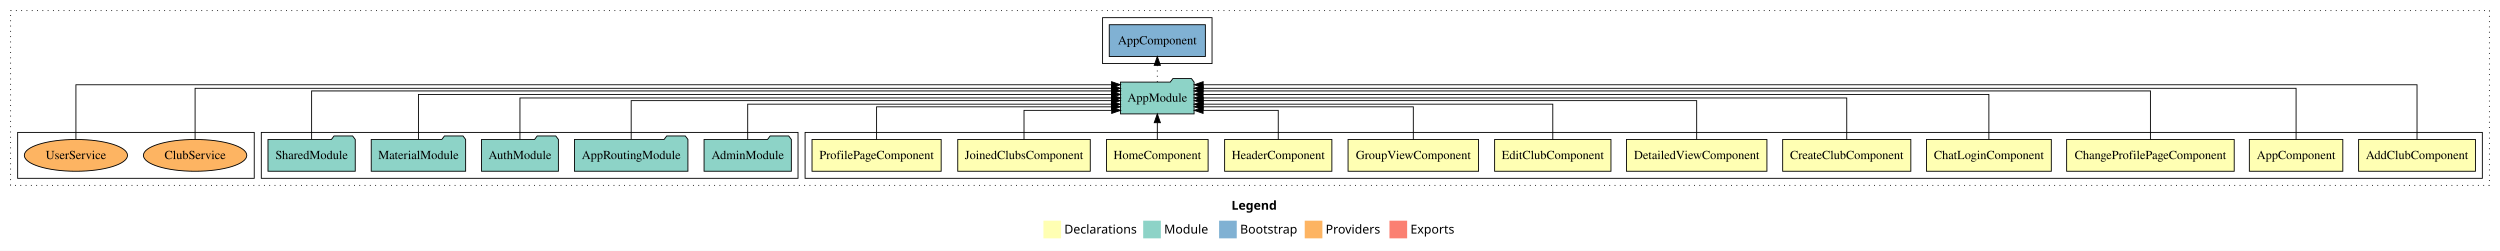
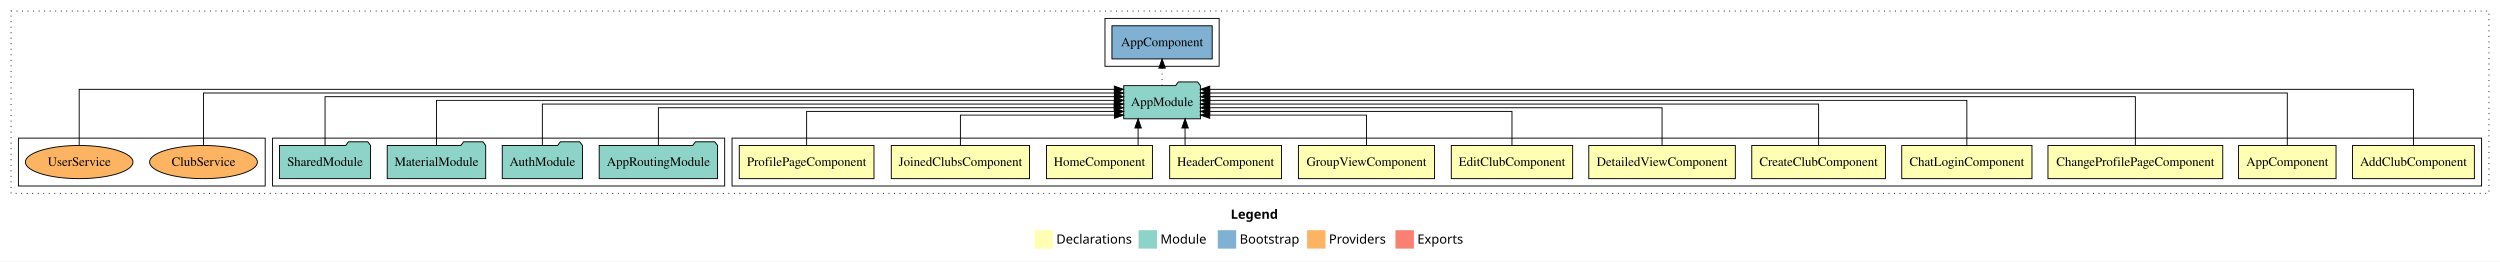
- <svg xmlns="http://www.w3.org/2000/svg" width="2832pt" height="284pt" viewBox="0.00 0.00 2832.00 284.00">
+ <svg xmlns="http://www.w3.org/2000/svg" width="2715pt" height="284pt" viewBox="0.00 0.00 2715.00 284.00">
  <g id="graph0" class="graph" transform="scale(1 1) rotate(0) translate(4 280)">
-     <polygon fill="#ffffff" stroke="transparent" points="-4,4 -4,-280 2828,-280 2828,4 -4,4" />
-     <text text-anchor="start" x="1391.009" y="-42.4" font-family="sans-serif" font-weight="bold" font-size="14.00" fill="#000000">Legend</text>
-     <polygon fill="#ffffb3" stroke="transparent" points="1178,-10 1178,-30 1198,-30 1198,-10 1178,-10" />
-     <text text-anchor="start" x="1201.629" y="-15.4" font-family="sans-serif" font-size="14.00" fill="#000000">  Declarations</text>
-     <polygon fill="#8dd3c7" stroke="transparent" points="1291,-10 1291,-30 1311,-30 1311,-10 1291,-10" />
-     <text text-anchor="start" x="1314.725" y="-15.4" font-family="sans-serif" font-size="14.00" fill="#000000">  Module</text>
-     <polygon fill="#80b1d3" stroke="transparent" points="1377,-10 1377,-30 1397,-30 1397,-10 1377,-10" />
-     <text text-anchor="start" x="1400.781" y="-15.4" font-family="sans-serif" font-size="14.00" fill="#000000">  Bootstrap</text>
-     <polygon fill="#fdb462" stroke="transparent" points="1474,-10 1474,-30 1494,-30 1494,-10 1474,-10" />
-     <text text-anchor="start" x="1497.673" y="-15.4" font-family="sans-serif" font-size="14.00" fill="#000000">  Providers</text>
-     <polygon fill="#fb8072" stroke="transparent" points="1570,-10 1570,-30 1590,-30 1590,-10 1570,-10" />
-     <text text-anchor="start" x="1593.726" y="-15.4" font-family="sans-serif" font-size="14.00" fill="#000000">  Exports</text>
+     <polygon fill="#ffffff" stroke="transparent" points="-4,4 -4,-280 2711,-280 2711,4 -4,4" />
+     <text text-anchor="start" x="1332.509" y="-42.4" font-family="sans-serif" font-weight="bold" font-size="14.00" fill="#000000">Legend</text>
+     <polygon fill="#ffffb3" stroke="transparent" points="1119.5,-10 1119.5,-30 1139.5,-30 1139.5,-10 1119.5,-10" />
+     <text text-anchor="start" x="1143.129" y="-15.4" font-family="sans-serif" font-size="14.00" fill="#000000">  Declarations</text>
+     <polygon fill="#8dd3c7" stroke="transparent" points="1232.5,-10 1232.5,-30 1252.5,-30 1252.5,-10 1232.5,-10" />
+     <text text-anchor="start" x="1256.225" y="-15.4" font-family="sans-serif" font-size="14.00" fill="#000000">  Module</text>
+     <polygon fill="#80b1d3" stroke="transparent" points="1318.5,-10 1318.5,-30 1338.5,-30 1338.5,-10 1318.5,-10" />
+     <text text-anchor="start" x="1342.281" y="-15.4" font-family="sans-serif" font-size="14.00" fill="#000000">  Bootstrap</text>
+     <polygon fill="#fdb462" stroke="transparent" points="1415.5,-10 1415.5,-30 1435.5,-30 1435.5,-10 1415.5,-10" />
+     <text text-anchor="start" x="1439.173" y="-15.4" font-family="sans-serif" font-size="14.00" fill="#000000">  Providers</text>
+     <polygon fill="#fb8072" stroke="transparent" points="1511.5,-10 1511.5,-30 1531.5,-30 1531.5,-10 1511.5,-10" />
+     <text text-anchor="start" x="1535.226" y="-15.4" font-family="sans-serif" font-size="14.00" fill="#000000">  Exports</text>
    <g id="clust1" class="cluster">
-       <polygon fill="none" stroke="#000000" stroke-dasharray="1,5" points="8,-70 8,-268 2816,-268 2816,-70 8,-70" />
+       <polygon fill="none" stroke="#000000" stroke-dasharray="1,5" points="8,-70 8,-268 2699,-268 2699,-70 8,-70" />
    </g>
    <g id="clust2" class="cluster">
-       <polygon fill="none" stroke="#000000" points="908,-78 908,-130 2808,-130 2808,-78 908,-78" />
+       <polygon fill="none" stroke="#000000" points="791,-78 791,-130 2691,-130 2691,-78 791,-78" />
    </g>
    <g id="clust15" class="cluster">
-       <polygon fill="none" stroke="#000000" points="292,-78 292,-130 900,-130 900,-78 292,-78" />
+       <polygon fill="none" stroke="#000000" points="292,-78 292,-130 783,-130 783,-78 292,-78" />
    </g>
    <g id="clust17" class="cluster">
-       <polygon fill="none" stroke="#000000" points="1245,-208 1245,-260 1369,-260 1369,-208 1245,-208" />
+       <polygon fill="none" stroke="#000000" points="1196,-208 1196,-260 1320,-260 1320,-208 1196,-208" />
    </g>
    <g id="clust18" class="cluster">
      <polygon fill="none" stroke="#000000" points="16,-78 16,-130 284,-130 284,-78 16,-78" />
    </g>
    <g id="node1" class="node">
-       <polygon fill="#ffffb3" stroke="#000000" points="2800.167,-122 2667.833,-122 2667.833,-86 2800.167,-86 2800.167,-122" />
-       <text text-anchor="middle" x="2734" y="-99.8" font-family="Times,serif" font-size="14.00" fill="#000000">AddClubComponent</text>
+       <polygon fill="#ffffb3" stroke="#000000" points="2683.167,-122 2550.833,-122 2550.833,-86 2683.167,-86 2683.167,-122" />
+       <text text-anchor="middle" x="2617" y="-99.8" font-family="Times,serif" font-size="14.00" fill="#000000">AddClubComponent</text>
    </g>
    <g id="node13" class="node">
-       <polygon fill="#8dd3c7" stroke="#000000" points="1348.657,-187 1345.657,-191 1324.657,-191 1321.657,-187 1265.343,-187 1265.343,-151 1348.657,-151 1348.657,-187" />
-       <text text-anchor="middle" x="1307" y="-164.8" font-family="Times,serif" font-size="14.00" fill="#000000">AppModule</text>
+       <polygon fill="#8dd3c7" stroke="#000000" points="1299.657,-187 1296.657,-191 1275.657,-191 1272.657,-187 1216.343,-187 1216.343,-151 1299.657,-151 1299.657,-187" />
+       <text text-anchor="middle" x="1258" y="-164.8" font-family="Times,serif" font-size="14.00" fill="#000000">AppModule</text>
    </g>
    <g id="edge1" class="edge">
-       <path fill="none" stroke="#000000" d="M2734,-122.153C2734,-145.757 2734,-184 2734,-184 2734,-184 1358.935,-184 1358.935,-184" />
-       <polygon fill="#000000" stroke="#000000" points="1358.935,-180.5 1348.935,-184 1358.935,-187.5 1358.935,-180.5" />
+       <path fill="none" stroke="#000000" d="M2617,-122.323C2617,-145.66 2617,-183 2617,-183 2617,-183 1309.787,-183 1309.787,-183" />
+       <polygon fill="#000000" stroke="#000000" points="1309.788,-179.5 1299.787,-183 1309.787,-186.5 1309.788,-179.5" />
    </g>
    <g id="node2" class="node">
-       <polygon fill="#ffffb3" stroke="#000000" points="2649.94,-122 2544.06,-122 2544.06,-86 2649.94,-86 2649.94,-122" />
-       <text text-anchor="middle" x="2597" y="-99.8" font-family="Times,serif" font-size="14.00" fill="#000000">AppComponent</text>
+       <polygon fill="#ffffb3" stroke="#000000" points="2532.94,-122 2427.06,-122 2427.06,-86 2532.94,-86 2532.94,-122" />
+       <text text-anchor="middle" x="2480" y="-99.8" font-family="Times,serif" font-size="14.00" fill="#000000">AppComponent</text>
    </g>
    <g id="edge2" class="edge">
-       <path fill="none" stroke="#000000" d="M2597,-122.011C2597,-144.485 2597,-180 2597,-180 2597,-180 1358.823,-180 1358.823,-180" />
-       <polygon fill="#000000" stroke="#000000" points="1358.823,-176.5 1348.823,-180 1358.823,-183.5 1358.823,-176.5" />
+       <path fill="none" stroke="#000000" d="M2480,-122.155C2480,-144.352 2480,-179 2480,-179 2480,-179 1309.71,-179 1309.71,-179" />
+       <polygon fill="#000000" stroke="#000000" points="1309.71,-175.5 1299.71,-179 1309.71,-182.5 1309.71,-175.5" />
    </g>
    <g id="node3" class="node">
-       <polygon fill="#ffffb3" stroke="#000000" points="2526.91,-122 2337.09,-122 2337.09,-86 2526.91,-86 2526.91,-122" />
-       <text text-anchor="middle" x="2432" y="-99.8" font-family="Times,serif" font-size="14.00" fill="#000000">ChangeProfilePageComponent</text>
+       <polygon fill="#ffffb3" stroke="#000000" points="2409.91,-122 2220.09,-122 2220.09,-86 2409.91,-86 2409.91,-122" />
+       <text text-anchor="middle" x="2315" y="-99.8" font-family="Times,serif" font-size="14.00" fill="#000000">ChangeProfilePageComponent</text>
    </g>
    <g id="edge3" class="edge">
-       <path fill="none" stroke="#000000" d="M2432,-122.045C2432,-143.662 2432,-177 2432,-177 2432,-177 1358.71,-177 1358.71,-177" />
-       <polygon fill="#000000" stroke="#000000" points="1358.71,-173.5 1348.71,-177 1358.71,-180.5 1358.71,-173.5" />
+       <path fill="none" stroke="#000000" d="M2315,-122.284C2315,-143.321 2315,-175 2315,-175 2315,-175 1309.761,-175 1309.761,-175" />
+       <polygon fill="#000000" stroke="#000000" points="1309.761,-171.5 1299.761,-175 1309.761,-178.5 1309.761,-171.5" />
    </g>
    <g id="node4" class="node">
-       <polygon fill="#ffffb3" stroke="#000000" points="2319.718,-122 2178.282,-122 2178.282,-86 2319.718,-86 2319.718,-122" />
-       <text text-anchor="middle" x="2249" y="-99.8" font-family="Times,serif" font-size="14.00" fill="#000000">ChatLoginComponent</text>
+       <polygon fill="#ffffb3" stroke="#000000" points="2202.718,-122 2061.282,-122 2061.282,-86 2202.718,-86 2202.718,-122" />
+       <text text-anchor="middle" x="2132" y="-99.8" font-family="Times,serif" font-size="14.00" fill="#000000">ChatLoginComponent</text>
    </g>
    <g id="edge4" class="edge">
-       <path fill="none" stroke="#000000" d="M2249,-122.129C2249,-142.572 2249,-173 2249,-173 2249,-173 1358.692,-173 1358.692,-173" />
-       <polygon fill="#000000" stroke="#000000" points="1358.692,-169.5 1348.692,-173 1358.692,-176.5 1358.692,-169.5" />
+       <path fill="none" stroke="#000000" d="M2132,-122.308C2132,-142.145 2132,-171 2132,-171 2132,-171 1309.86,-171 1309.86,-171" />
+       <polygon fill="#000000" stroke="#000000" points="1309.86,-167.5 1299.86,-171 1309.86,-174.5 1309.86,-167.5" />
    </g>
    <g id="node5" class="node">
-       <polygon fill="#ffffb3" stroke="#000000" points="2160.591,-122 2015.409,-122 2015.409,-86 2160.591,-86 2160.591,-122" />
-       <text text-anchor="middle" x="2088" y="-99.8" font-family="Times,serif" font-size="14.00" fill="#000000">CreateClubComponent</text>
+       <polygon fill="#ffffb3" stroke="#000000" points="2043.591,-122 1898.409,-122 1898.409,-86 2043.591,-86 2043.591,-122" />
+       <text text-anchor="middle" x="1971" y="-99.8" font-family="Times,serif" font-size="14.00" fill="#000000">CreateClubComponent</text>
    </g>
    <g id="edge5" class="edge">
-       <path fill="none" stroke="#000000" d="M2088,-122.106C2088,-141.339 2088,-169 2088,-169 2088,-169 1358.714,-169 1358.714,-169" />
-       <polygon fill="#000000" stroke="#000000" points="1358.714,-165.5 1348.714,-169 1358.714,-172.5 1358.714,-165.5" />
+       <path fill="none" stroke="#000000" d="M1971,-122.222C1971,-140.828 1971,-167 1971,-167 1971,-167 1309.677,-167 1309.677,-167" />
+       <polygon fill="#000000" stroke="#000000" points="1309.677,-163.5 1299.677,-167 1309.677,-170.5 1309.677,-163.5" />
    </g>
    <g id="node6" class="node">
-       <polygon fill="#ffffb3" stroke="#000000" points="1997.573,-122 1838.427,-122 1838.427,-86 1997.573,-86 1997.573,-122" />
-       <text text-anchor="middle" x="1918" y="-99.8" font-family="Times,serif" font-size="14.00" fill="#000000">DetailedViewComponent</text>
+       <polygon fill="#ffffb3" stroke="#000000" points="1880.573,-122 1721.427,-122 1721.427,-86 1880.573,-86 1880.573,-122" />
+       <text text-anchor="middle" x="1801" y="-99.8" font-family="Times,serif" font-size="14.00" fill="#000000">DetailedViewComponent</text>
    </g>
    <g id="edge6" class="edge">
-       <path fill="none" stroke="#000000" d="M1918,-122.267C1918,-140.555 1918,-166 1918,-166 1918,-166 1358.996,-166 1358.996,-166" />
-       <polygon fill="#000000" stroke="#000000" points="1358.996,-162.5 1348.996,-166 1358.996,-169.5 1358.996,-162.5" />
+       <path fill="none" stroke="#000000" d="M1801,-122.022C1801,-139.373 1801,-163 1801,-163 1801,-163 1309.707,-163 1309.707,-163" />
+       <polygon fill="#000000" stroke="#000000" points="1309.707,-159.5 1299.707,-163 1309.707,-166.5 1309.707,-159.5" />
    </g>
    <g id="node7" class="node">
-       <polygon fill="#ffffb3" stroke="#000000" points="1820.893,-122 1689.107,-122 1689.107,-86 1820.893,-86 1820.893,-122" />
-       <text text-anchor="middle" x="1755" y="-99.8" font-family="Times,serif" font-size="14.00" fill="#000000">EditClubComponent</text>
+       <polygon fill="#ffffb3" stroke="#000000" points="1703.893,-122 1572.107,-122 1572.107,-86 1703.893,-86 1703.893,-122" />
+       <text text-anchor="middle" x="1638" y="-99.8" font-family="Times,serif" font-size="14.00" fill="#000000">EditClubComponent</text>
    </g>
    <g id="edge7" class="edge">
-       <path fill="none" stroke="#000000" d="M1755,-122.034C1755,-139.06 1755,-162 1755,-162 1755,-162 1358.745,-162 1358.745,-162" />
-       <polygon fill="#000000" stroke="#000000" points="1358.745,-158.5 1348.745,-162 1358.744,-165.5 1358.745,-158.5" />
+       <path fill="none" stroke="#000000" d="M1638,-122.009C1638,-138.049 1638,-159 1638,-159 1638,-159 1309.754,-159 1309.754,-159" />
+       <polygon fill="#000000" stroke="#000000" points="1309.754,-155.5 1299.754,-159 1309.754,-162.5 1309.754,-155.5" />
    </g>
    <g id="node8" class="node">
-       <polygon fill="#ffffb3" stroke="#000000" points="1670.919,-122 1523.081,-122 1523.081,-86 1670.919,-86 1670.919,-122" />
-       <text text-anchor="middle" x="1597" y="-99.8" font-family="Times,serif" font-size="14.00" fill="#000000">GroupViewComponent</text>
+       <polygon fill="#ffffb3" stroke="#000000" points="1553.919,-122 1406.081,-122 1406.081,-86 1553.919,-86 1553.919,-122" />
+       <text text-anchor="middle" x="1480" y="-99.8" font-family="Times,serif" font-size="14.00" fill="#000000">GroupViewComponent</text>
    </g>
    <g id="edge8" class="edge">
-       <path fill="none" stroke="#000000" d="M1597,-122.009C1597,-138.049 1597,-159 1597,-159 1597,-159 1358.859,-159 1358.859,-159" />
-       <polygon fill="#000000" stroke="#000000" points="1358.859,-155.5 1348.859,-159 1358.859,-162.5 1358.859,-155.5" />
+       <path fill="none" stroke="#000000" d="M1480,-122.124C1480,-136.783 1480,-155 1480,-155 1480,-155 1309.756,-155 1309.756,-155" />
+       <polygon fill="#000000" stroke="#000000" points="1309.756,-151.5 1299.756,-155 1309.756,-158.5 1309.756,-151.5" />
    </g>
    <g id="node9" class="node">
-       <polygon fill="#ffffb3" stroke="#000000" points="1504.744,-122 1383.256,-122 1383.256,-86 1504.744,-86 1504.744,-122" />
-       <text text-anchor="middle" x="1444" y="-99.8" font-family="Times,serif" font-size="14.00" fill="#000000">HeaderComponent</text>
+       <polygon fill="#ffffb3" stroke="#000000" points="1387.744,-122 1266.256,-122 1266.256,-86 1387.744,-86 1387.744,-122" />
+       <text text-anchor="middle" x="1327" y="-99.8" font-family="Times,serif" font-size="14.00" fill="#000000">HeaderComponent</text>
    </g>
    <g id="edge9" class="edge">
-       <path fill="none" stroke="#000000" d="M1444,-122.124C1444,-136.783 1444,-155 1444,-155 1444,-155 1358.849,-155 1358.849,-155" />
-       <polygon fill="#000000" stroke="#000000" points="1358.849,-151.5 1348.849,-155 1358.849,-158.5 1358.849,-151.5" />
+       <path fill="none" stroke="#000000" d="M1282.978,-122.106C1282.978,-122.106 1282.978,-140.991 1282.978,-140.991" />
+       <polygon fill="#000000" stroke="#000000" points="1279.478,-140.991 1282.978,-150.991 1286.478,-140.991 1279.478,-140.991" />
    </g>
    <g id="node10" class="node">
-       <polygon fill="#ffffb3" stroke="#000000" points="1364.545,-122 1249.455,-122 1249.455,-86 1364.545,-86 1364.545,-122" />
-       <text text-anchor="middle" x="1307" y="-99.8" font-family="Times,serif" font-size="14.00" fill="#000000">HomeComponent</text>
+       <polygon fill="#ffffb3" stroke="#000000" points="1247.545,-122 1132.455,-122 1132.455,-86 1247.545,-86 1247.545,-122" />
+       <text text-anchor="middle" x="1190" y="-99.8" font-family="Times,serif" font-size="14.00" fill="#000000">HomeComponent</text>
    </g>
    <g id="edge10" class="edge">
-       <path fill="none" stroke="#000000" d="M1307,-122.106C1307,-122.106 1307,-140.991 1307,-140.991" />
-       <polygon fill="#000000" stroke="#000000" points="1303.5,-140.991 1307,-150.991 1310.5,-140.991 1303.5,-140.991" />
+       <path fill="none" stroke="#000000" d="M1231.972,-122.106C1231.972,-122.106 1231.972,-140.991 1231.972,-140.991" />
+       <polygon fill="#000000" stroke="#000000" points="1228.472,-140.991 1231.972,-150.991 1235.472,-140.991 1228.472,-140.991" />
    </g>
    <g id="node11" class="node">
-       <polygon fill="#ffffb3" stroke="#000000" points="1231.055,-122 1080.945,-122 1080.945,-86 1231.055,-86 1231.055,-122" />
-       <text text-anchor="middle" x="1156" y="-99.8" font-family="Times,serif" font-size="14.00" fill="#000000">JoinedClubsComponent</text>
+       <polygon fill="#ffffb3" stroke="#000000" points="1114.055,-122 963.945,-122 963.945,-86 1114.055,-86 1114.055,-122" />
+       <text text-anchor="middle" x="1039" y="-99.8" font-family="Times,serif" font-size="14.00" fill="#000000">JoinedClubsComponent</text>
    </g>
    <g id="edge11" class="edge">
-       <path fill="none" stroke="#000000" d="M1156,-122.124C1156,-136.783 1156,-155 1156,-155 1156,-155 1255.339,-155 1255.339,-155" />
-       <polygon fill="#000000" stroke="#000000" points="1255.339,-158.5 1265.339,-155 1255.339,-151.5 1255.339,-158.5" />
+       <path fill="none" stroke="#000000" d="M1039,-122.124C1039,-136.783 1039,-155 1039,-155 1039,-155 1206.292,-155 1206.292,-155" />
+       <polygon fill="#000000" stroke="#000000" points="1206.292,-158.5 1216.292,-155 1206.292,-151.5 1206.292,-158.5" />
    </g>
    <g id="node12" class="node">
-       <polygon fill="#ffffb3" stroke="#000000" points="1062.144,-122 915.856,-122 915.856,-86 1062.144,-86 1062.144,-122" />
-       <text text-anchor="middle" x="989" y="-99.8" font-family="Times,serif" font-size="14.00" fill="#000000">ProfilePageComponent</text>
+       <polygon fill="#ffffb3" stroke="#000000" points="945.144,-122 798.856,-122 798.856,-86 945.144,-86 945.144,-122" />
+       <text text-anchor="middle" x="872" y="-99.8" font-family="Times,serif" font-size="14.00" fill="#000000">ProfilePageComponent</text>
    </g>
    <g id="edge12" class="edge">
-       <path fill="none" stroke="#000000" d="M989,-122.009C989,-138.049 989,-159 989,-159 989,-159 1255.1,-159 1255.1,-159" />
-       <polygon fill="#000000" stroke="#000000" points="1255.1,-162.5 1265.1,-159 1255.1,-155.5 1255.1,-162.5" />
+       <path fill="none" stroke="#000000" d="M872,-122.009C872,-138.049 872,-159 872,-159 872,-159 1206.324,-159 1206.324,-159" />
+       <polygon fill="#000000" stroke="#000000" points="1206.324,-162.5 1216.324,-159 1206.324,-155.5 1206.324,-162.5" />
    </g>
-     <g id="node19" class="node">
-       <polygon fill="#80b1d3" stroke="#000000" points="1361.439,-252 1252.561,-252 1252.561,-216 1361.439,-216 1361.439,-252" />
-       <text text-anchor="middle" x="1307" y="-229.8" font-family="Times,serif" font-size="14.00" fill="#000000">AppComponent </text>
+     <g id="node18" class="node">
+       <polygon fill="#80b1d3" stroke="#000000" points="1312.439,-252 1203.561,-252 1203.561,-216 1312.439,-216 1312.439,-252" />
+       <text text-anchor="middle" x="1258" y="-229.8" font-family="Times,serif" font-size="14.00" fill="#000000">AppComponent </text>
    </g>
-     <g id="edge18" class="edge">
-       <path fill="none" stroke="#000000" stroke-dasharray="1,5" d="M1307,-187.106C1307,-187.106 1307,-205.991 1307,-205.991" />
-       <polygon fill="#000000" stroke="#000000" points="1303.5,-205.991 1307,-215.991 1310.5,-205.991 1303.5,-205.991" />
+     <g id="edge17" class="edge">
+       <path fill="none" stroke="#000000" stroke-dasharray="1,5" d="M1258,-187.106C1258,-187.106 1258,-205.991 1258,-205.991" />
+       <polygon fill="#000000" stroke="#000000" points="1254.5,-205.991 1258,-215.991 1261.5,-205.991 1254.5,-205.991" />
    </g>
    <g id="node14" class="node">
-       <polygon fill="#8dd3c7" stroke="#000000" points="892.439,-122 889.439,-126 868.439,-126 865.439,-122 793.561,-122 793.561,-86 892.439,-86 892.439,-122" />
-       <text text-anchor="middle" x="843" y="-99.8" font-family="Times,serif" font-size="14.00" fill="#000000">AdminModule</text>
-     </g>
-     <g id="edge13" class="edge">
-       <path fill="none" stroke="#000000" d="M843,-122.034C843,-139.06 843,-162 843,-162 843,-162 1255.005,-162 1255.005,-162" />
-       <polygon fill="#000000" stroke="#000000" points="1255.005,-165.5 1265.005,-162 1255.005,-158.5 1255.005,-165.5" />
-     </g>
-     <g id="node15" class="node">
      <polygon fill="#8dd3c7" stroke="#000000" points="775.274,-122 772.274,-126 751.274,-126 748.274,-122 646.726,-122 646.726,-86 775.274,-86 775.274,-122" />
      <text text-anchor="middle" x="711" y="-99.8" font-family="Times,serif" font-size="14.00" fill="#000000">AppRoutingModule</text>
    </g>
-     <g id="edge14" class="edge">
-       <path fill="none" stroke="#000000" d="M711,-122.267C711,-140.555 711,-166 711,-166 711,-166 1255.09,-166 1255.09,-166" />
-       <polygon fill="#000000" stroke="#000000" points="1255.091,-169.5 1265.09,-166 1255.09,-162.5 1255.091,-169.5" />
+     <g id="edge13" class="edge">
+       <path fill="none" stroke="#000000" d="M711,-122.022C711,-139.373 711,-163 711,-163 711,-163 1205.986,-163 1205.986,-163" />
+       <polygon fill="#000000" stroke="#000000" points="1205.986,-166.5 1215.986,-163 1205.986,-159.5 1205.986,-166.5" />
    </g>
-     <g id="node16" class="node">
+     <g id="node15" class="node">
      <polygon fill="#8dd3c7" stroke="#000000" points="628.548,-122 625.548,-126 604.548,-126 601.548,-122 541.452,-122 541.452,-86 628.548,-86 628.548,-122" />
      <text text-anchor="middle" x="585" y="-99.8" font-family="Times,serif" font-size="14.00" fill="#000000">AuthModule</text>
    </g>
-     <g id="edge15" class="edge">
-       <path fill="none" stroke="#000000" d="M585,-122.106C585,-141.339 585,-169 585,-169 585,-169 1255.326,-169 1255.326,-169" />
-       <polygon fill="#000000" stroke="#000000" points="1255.326,-172.5 1265.326,-169 1255.325,-165.5 1255.326,-172.5" />
+     <g id="edge14" class="edge">
+       <path fill="none" stroke="#000000" d="M585,-122.222C585,-140.828 585,-167 585,-167 585,-167 1206.155,-167 1206.155,-167" />
+       <polygon fill="#000000" stroke="#000000" points="1206.155,-170.5 1216.155,-167 1206.155,-163.5 1206.155,-170.5" />
    </g>
-     <g id="node17" class="node">
+     <g id="node16" class="node">
      <polygon fill="#8dd3c7" stroke="#000000" points="523.471,-122 520.471,-126 499.471,-126 496.471,-122 416.529,-122 416.529,-86 523.471,-86 523.471,-122" />
      <text text-anchor="middle" x="470" y="-99.8" font-family="Times,serif" font-size="14.00" fill="#000000">MaterialModule</text>
    </g>
-     <g id="edge16" class="edge">
-       <path fill="none" stroke="#000000" d="M470,-122.129C470,-142.572 470,-173 470,-173 470,-173 1255.207,-173 1255.207,-173" />
-       <polygon fill="#000000" stroke="#000000" points="1255.207,-176.5 1265.207,-173 1255.207,-169.5 1255.207,-176.5" />
+     <g id="edge15" class="edge">
+       <path fill="none" stroke="#000000" d="M470,-122.308C470,-142.145 470,-171 470,-171 470,-171 1206.19,-171 1206.19,-171" />
+       <polygon fill="#000000" stroke="#000000" points="1206.19,-174.5 1216.19,-171 1206.19,-167.5 1206.19,-174.5" />
    </g>
-     <g id="node18" class="node">
+     <g id="node17" class="node">
      <polygon fill="#8dd3c7" stroke="#000000" points="398.423,-122 395.423,-126 374.423,-126 371.423,-122 299.577,-122 299.577,-86 398.423,-86 398.423,-122" />
      <text text-anchor="middle" x="349" y="-99.8" font-family="Times,serif" font-size="14.00" fill="#000000">SharedModule</text>
    </g>
-     <g id="edge17" class="edge">
-       <path fill="none" stroke="#000000" d="M349,-122.045C349,-143.662 349,-177 349,-177 349,-177 1255.22,-177 1255.22,-177" />
-       <polygon fill="#000000" stroke="#000000" points="1255.22,-180.5 1265.22,-177 1255.22,-173.5 1255.22,-180.5" />
+     <g id="edge16" class="edge">
+       <path fill="none" stroke="#000000" d="M349,-122.284C349,-143.321 349,-175 349,-175 349,-175 1206.281,-175 1206.281,-175" />
+       <polygon fill="#000000" stroke="#000000" points="1206.281,-178.5 1216.281,-175 1206.281,-171.5 1206.281,-178.5" />
    </g>
-     <g id="node20" class="node">
+     <g id="node19" class="node">
      <ellipse fill="#fdb462" stroke="#000000" cx="217" cy="-104" rx="58.546" ry="18" />
      <text text-anchor="middle" x="217" y="-99.8" font-family="Times,serif" font-size="14.00" fill="#000000">ClubService</text>
    </g>
-     <g id="edge19" class="edge">
-       <path fill="none" stroke="#000000" d="M217,-122.011C217,-144.485 217,-180 217,-180 217,-180 1255.271,-180 1255.271,-180" />
-       <polygon fill="#000000" stroke="#000000" points="1255.271,-183.5 1265.271,-180 1255.271,-176.5 1255.271,-183.5" />
+     <g id="edge18" class="edge">
+       <path fill="none" stroke="#000000" d="M217,-122.155C217,-144.352 217,-179 217,-179 217,-179 1206.226,-179 1206.226,-179" />
+       <polygon fill="#000000" stroke="#000000" points="1206.226,-182.5 1216.226,-179 1206.226,-175.5 1206.226,-182.5" />
    </g>
-     <g id="node21" class="node">
+     <g id="node20" class="node">
      <ellipse fill="#fdb462" stroke="#000000" cx="82" cy="-104" rx="58.441" ry="18" />
      <text text-anchor="middle" x="82" y="-99.8" font-family="Times,serif" font-size="14.00" fill="#000000">UserService</text>
    </g>
-     <g id="edge20" class="edge">
-       <path fill="none" stroke="#000000" d="M82,-122.153C82,-145.757 82,-184 82,-184 82,-184 1255.187,-184 1255.187,-184" />
-       <polygon fill="#000000" stroke="#000000" points="1255.187,-187.5 1265.187,-184 1255.187,-180.5 1255.187,-187.5" />
+     <g id="edge19" class="edge">
+       <path fill="none" stroke="#000000" d="M82,-122.323C82,-145.66 82,-183 82,-183 82,-183 1206.146,-183 1206.146,-183" />
+       <polygon fill="#000000" stroke="#000000" points="1206.146,-186.5 1216.146,-183 1206.146,-179.5 1206.146,-186.5" />
    </g>
  </g>
</svg>
